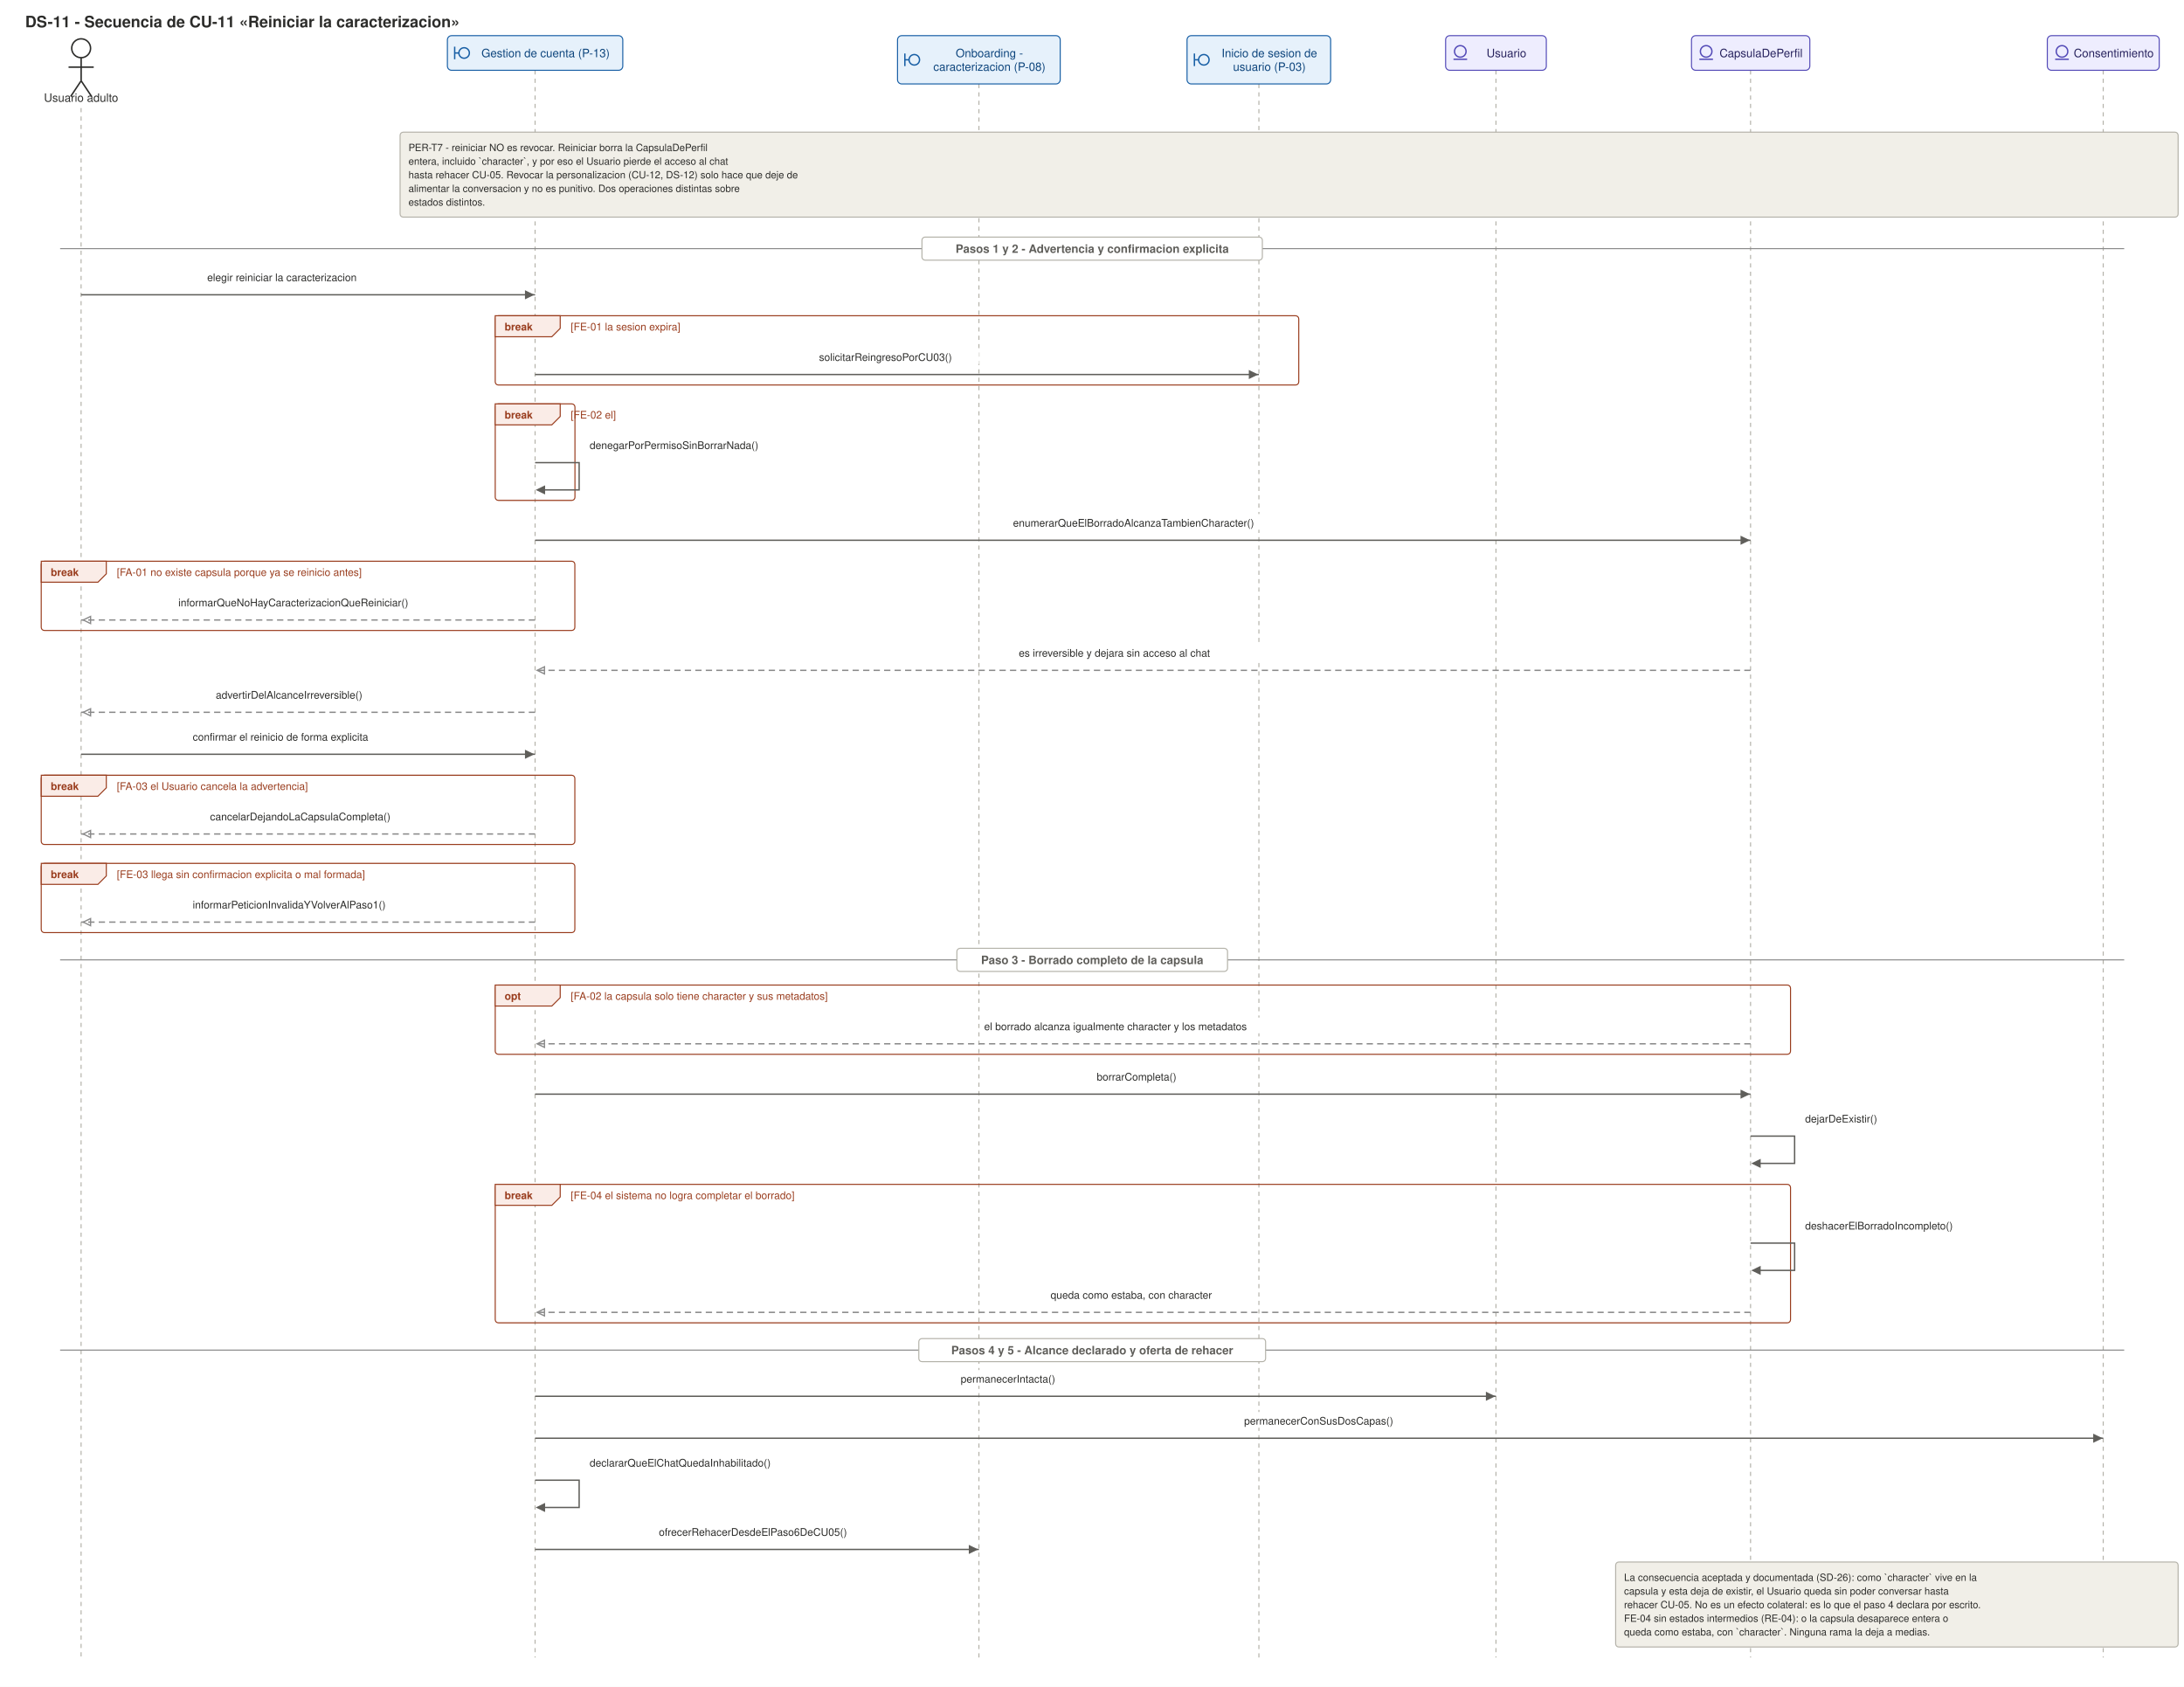
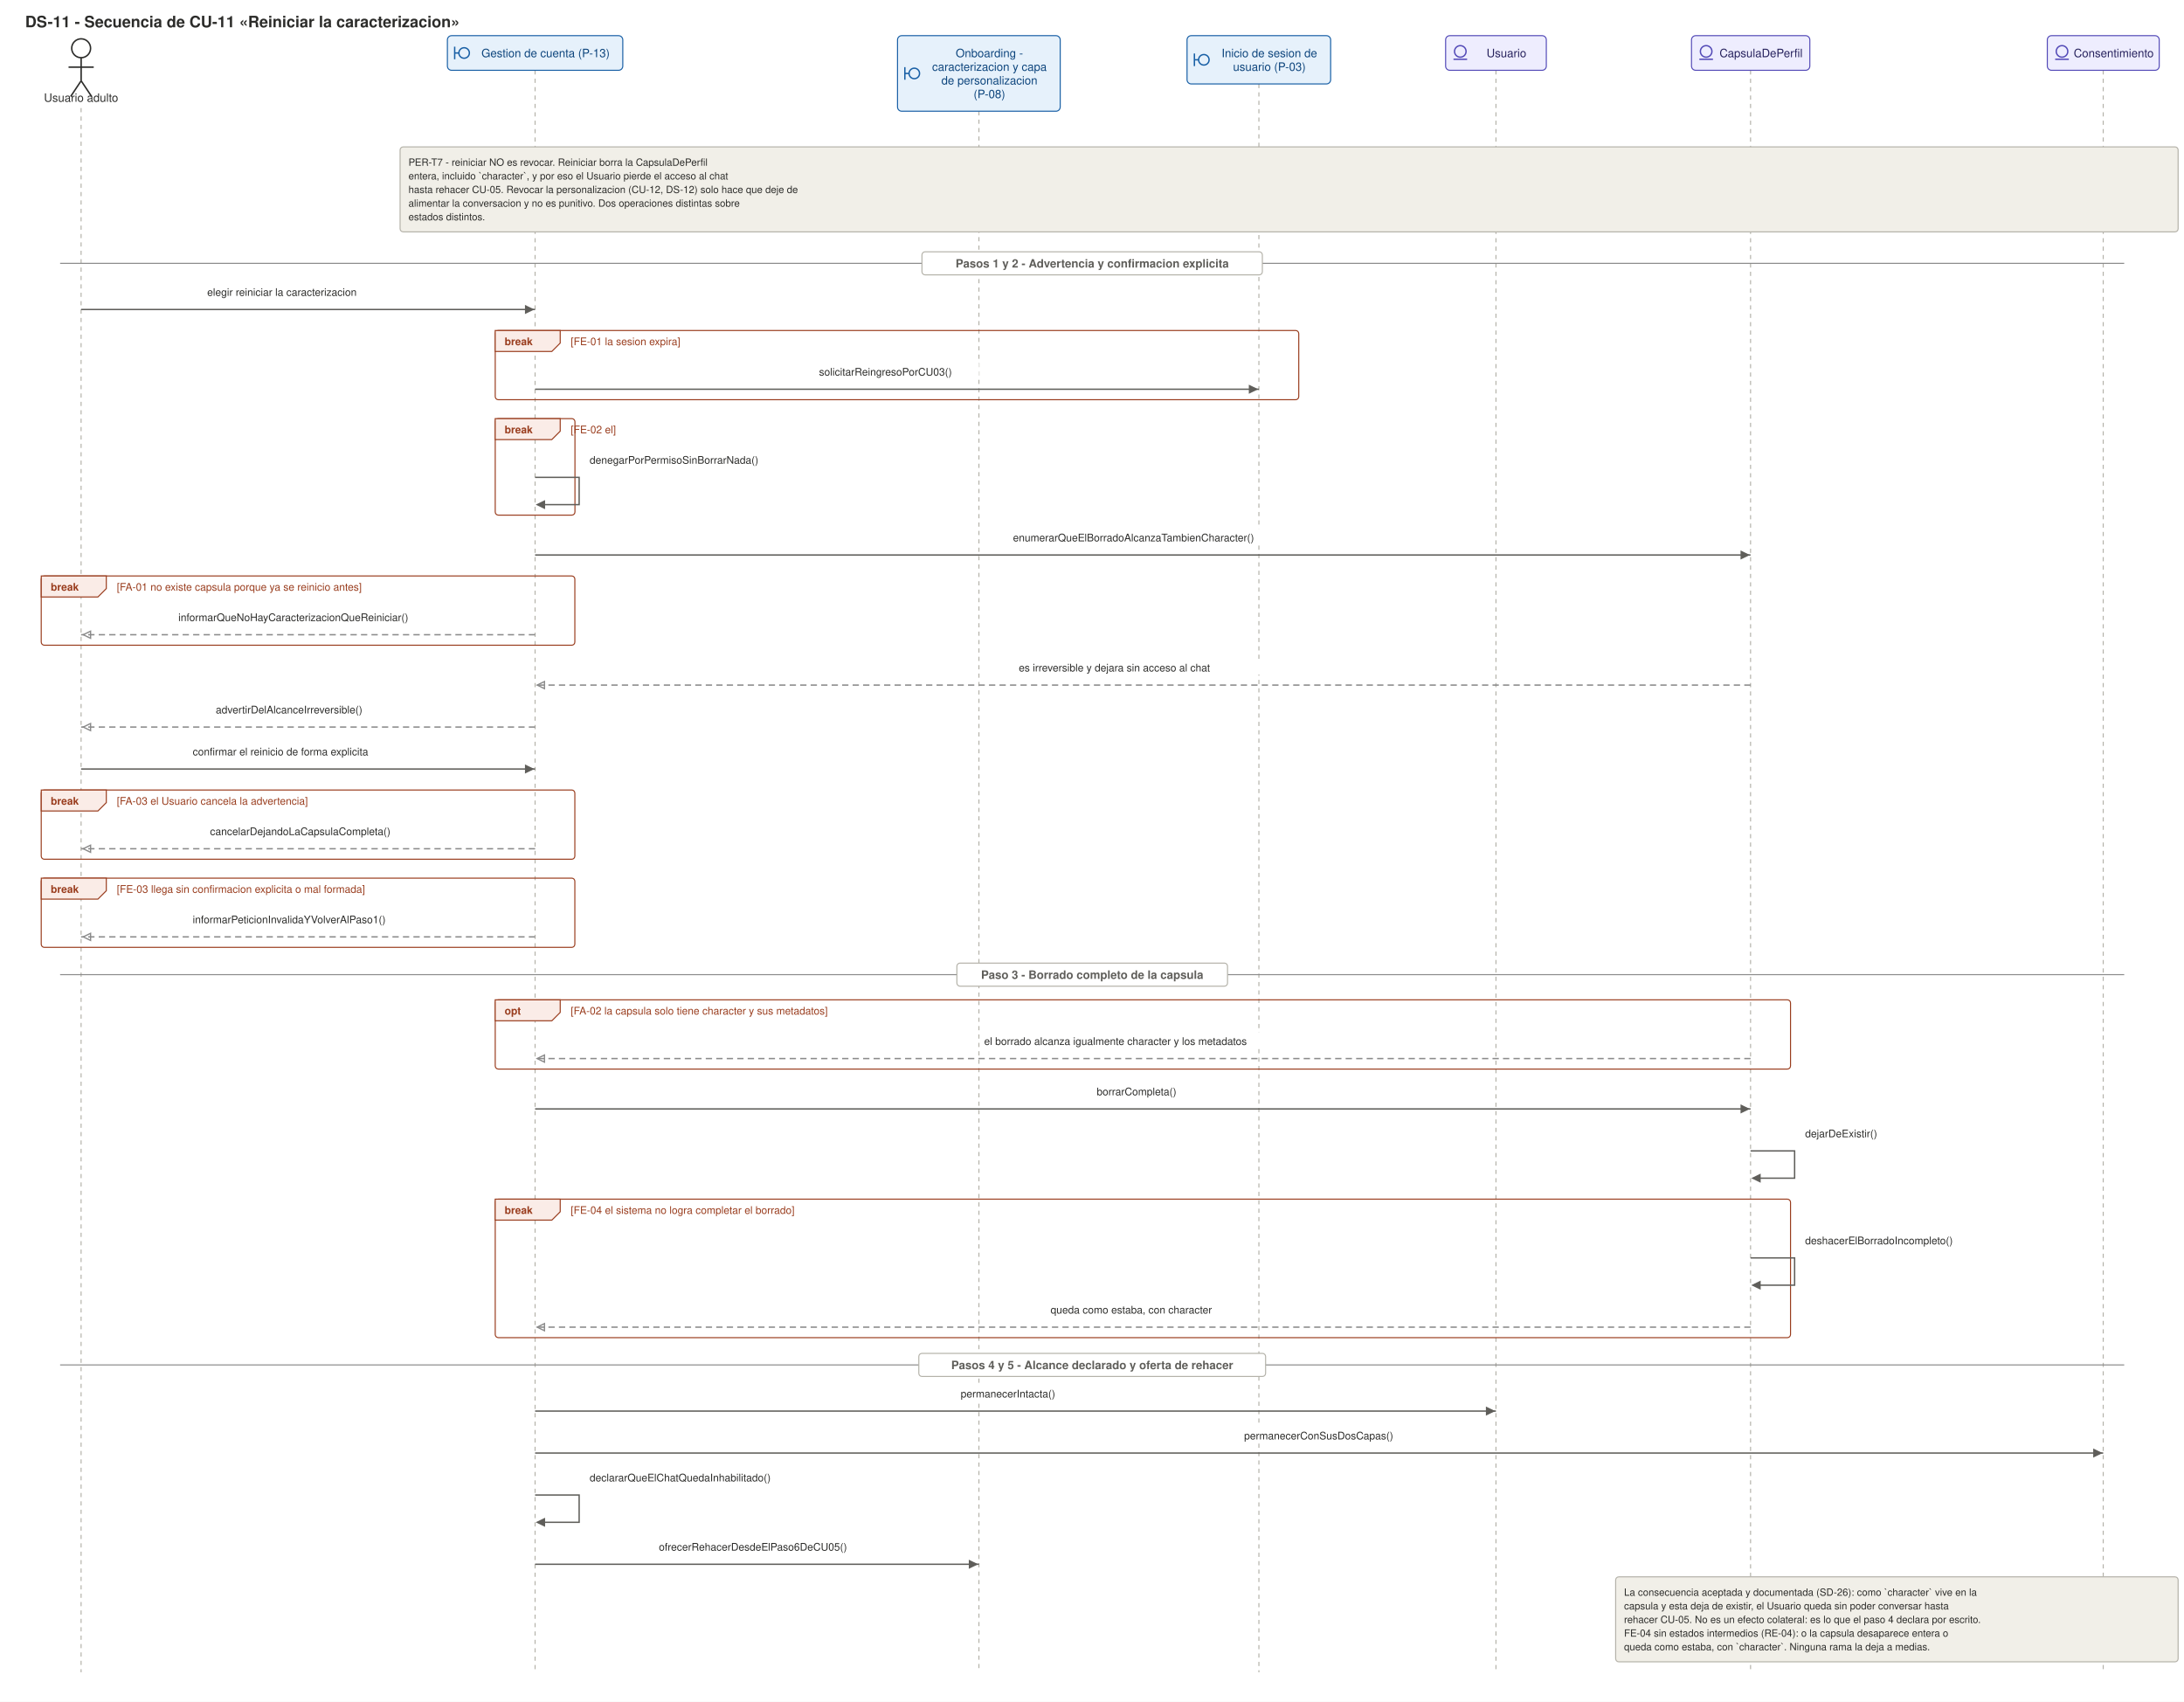
- <svg xmlns="http://www.w3.org/2000/svg" viewBox="0 0 2082 1608" width="2082" height="1608" role="img" aria-labelledby="t d" font-family="Segoe UI, Helvetica, Arial, sans-serif">
-   <rect x="0" y="0" width="2082" height="1608" fill="#FFFFFF" />
+ <svg xmlns="http://www.w3.org/2000/svg" viewBox="0 0 2082 1622" width="2082" height="1622" role="img" aria-labelledby="t d" font-family="Segoe UI, Helvetica, Arial, sans-serif">
+   <rect x="0" y="0" width="2082" height="1622" fill="#FFFFFF" />
  <text x="24" y="26" font-size="15" font-weight="600" fill="#2C2C2A">DS-11 - Secuencia de CU-11 «Reiniciar la caracterizacion»</text>
-   <line x1="77.3" y1="103.0" x2="77.3" y2="1580.0" stroke="#B4B2A9" stroke-width="1" stroke-dasharray="4 4" />
-   <line x1="510.1" y1="67.0" x2="510.1" y2="1580.0" stroke="#B4B2A9" stroke-width="1" stroke-dasharray="4 4" />
-   <line x1="933.2" y1="80.0" x2="933.2" y2="1580.0" stroke="#B4B2A9" stroke-width="1" stroke-dasharray="4 4" />
-   <line x1="1200.1" y1="80.0" x2="1200.1" y2="1580.0" stroke="#B4B2A9" stroke-width="1" stroke-dasharray="4 4" />
-   <line x1="1426.1" y1="67.0" x2="1426.1" y2="1580.0" stroke="#B4B2A9" stroke-width="1" stroke-dasharray="4 4" />
-   <line x1="1668.8" y1="67.0" x2="1668.8" y2="1580.0" stroke="#B4B2A9" stroke-width="1" stroke-dasharray="4 4" />
-   <line x1="2005.0" y1="67.0" x2="2005.0" y2="1580.0" stroke="#B4B2A9" stroke-width="1" stroke-dasharray="4 4" />
-   <rect x="472.1" y="301.0" width="766.0" height="66.0" fill="none" stroke="#993C1D" stroke-width="1" rx="3" />
-   <polygon points="472.05,301 534.05,301 534.05,313 526.05,321 472.05,321" fill="#FAECE7" stroke="#993C1D" stroke-width="1" />
-   <text x="481.05" y="315" font-size="10" font-weight="600" fill="#993C1D">break</text>
-   <text x="544.05" y="315" font-size="10" fill="#993C1D">[FE-01 la sesion expira]</text>
-   <rect x="472.1" y="385.0" width="76.0" height="92.0" fill="none" stroke="#993C1D" stroke-width="1" rx="3" />
-   <polygon points="472.05,385 534.05,385 534.05,397 526.05,405 472.05,405" fill="#FAECE7" stroke="#993C1D" stroke-width="1" />
-   <text x="481.05" y="399" font-size="10" font-weight="600" fill="#993C1D">break</text>
-   <text x="544.05" y="399" font-size="10" fill="#993C1D">[FE-02 el]</text>
-   <rect x="39.3" y="535.0" width="508.7" height="66.0" fill="none" stroke="#993C1D" stroke-width="1" rx="3" />
-   <polygon points="39.35,535 101.35,535 101.35,547 93.35,555 39.35,555" fill="#FAECE7" stroke="#993C1D" stroke-width="1" />
-   <text x="48.35" y="549" font-size="10" font-weight="600" fill="#993C1D">break</text>
-   <text x="111.35" y="549" font-size="10" fill="#993C1D">[FA-01 no existe capsula porque ya se reinicio antes]</text>
-   <rect x="39.3" y="739.0" width="508.7" height="66.0" fill="none" stroke="#993C1D" stroke-width="1" rx="3" />
-   <polygon points="39.35,739 101.35,739 101.35,751 93.35,759 39.35,759" fill="#FAECE7" stroke="#993C1D" stroke-width="1" />
-   <text x="48.35" y="753" font-size="10" font-weight="600" fill="#993C1D">break</text>
-   <text x="111.35" y="753" font-size="10" fill="#993C1D">[FA-03 el Usuario cancela la advertencia]</text>
-   <rect x="39.3" y="823.0" width="508.7" height="66.0" fill="none" stroke="#993C1D" stroke-width="1" rx="3" />
-   <polygon points="39.35,823 101.35,823 101.35,835 93.35,843 39.35,843" fill="#FAECE7" stroke="#993C1D" stroke-width="1" />
-   <text x="48.35" y="837" font-size="10" font-weight="600" fill="#993C1D">break</text>
-   <text x="111.35" y="837" font-size="10" fill="#993C1D">[FE-03 llega sin confirmacion explicita o mal formada]</text>
-   <rect x="472.1" y="939.0" width="1234.8" height="66.0" fill="none" stroke="#993C1D" stroke-width="1" rx="3" />
-   <polygon points="472.05,939 534.05,939 534.05,951 526.05,959 472.05,959" fill="#FAECE7" stroke="#993C1D" stroke-width="1" />
-   <text x="481.05" y="953" font-size="10" font-weight="600" fill="#993C1D">opt</text>
-   <text x="544.05" y="953" font-size="10" fill="#993C1D">[FA-02 la capsula solo tiene character y sus metadatos]</text>
-   <rect x="472.1" y="1129.0" width="1234.8" height="132.0" fill="none" stroke="#993C1D" stroke-width="1" rx="3" />
-   <polygon points="472.05,1129 534.05,1129 534.05,1141 526.05,1149 472.05,1149" fill="#FAECE7" stroke="#993C1D" stroke-width="1" />
-   <text x="481.05" y="1143" font-size="10" font-weight="600" fill="#993C1D">break</text>
-   <text x="544.05" y="1143" font-size="10" fill="#993C1D">[FE-04 el sistema no logra completar el borrado]</text>
-   <line x1="57.3" y1="237.0" x2="2025.0" y2="237.0" stroke="#8a8a8a" stroke-width="1" />
-   <rect x="878.9" y="226.0" width="324.5" height="22" rx="3" fill="#FFFFFF" stroke="#B4B2A9" stroke-width="1" />
-   <text x="1041.2" y="241.0" font-size="11" font-weight="600" text-anchor="middle" fill="#5F5E5A">Pasos 1 y 2 - Advertencia y confirmacion explicita</text>
-   <line x1="57.3" y1="915.0" x2="2025.0" y2="915.0" stroke="#8a8a8a" stroke-width="1" />
-   <rect x="912.2" y="904.0" width="258.0" height="22" rx="3" fill="#FFFFFF" stroke="#B4B2A9" stroke-width="1" />
-   <text x="1041.2" y="919.0" font-size="11" font-weight="600" text-anchor="middle" fill="#5F5E5A">Paso 3 - Borrado completo de la capsula</text>
-   <line x1="57.3" y1="1287.0" x2="2025.0" y2="1287.0" stroke="#8a8a8a" stroke-width="1" />
-   <rect x="875.9" y="1276.0" width="330.6" height="22" rx="3" fill="#FFFFFF" stroke="#B4B2A9" stroke-width="1" />
-   <text x="1041.2" y="1291.0" font-size="11" font-weight="600" text-anchor="middle" fill="#5F5E5A">Pasos 4 y 5 - Alcance declarado y oferta de rehacer</text>
-   <line x1="77.3" y1="281.0" x2="510.1" y2="281.0" stroke="#5F5E5A" stroke-width="1.3" />
-   <polygon points="508.05,281 501.05,277.6 501.05,284.4" fill="#5F5E5A" stroke="#5F5E5A" stroke-width="1.2" />
-   <rect x="193.5" y="256.0" width="200.5" height="15.0" fill="#FFFFFF" />
-   <text x="197.5" y="268.0" font-size="10" fill="#2C2C2A">elegir reiniciar la caracterizacion</text>
-   <line x1="510.1" y1="357.0" x2="1200.1" y2="357.0" stroke="#5F5E5A" stroke-width="1.3" />
-   <polygon points="1198.1,357 1191.1,353.6 1191.1,360.4" fill="#5F5E5A" stroke="#5F5E5A" stroke-width="1.2" />
-   <rect x="776.8" y="332.0" width="156.5" height="15.0" fill="#FFFFFF" />
-   <text x="780.8" y="344.0" font-size="10" fill="#2C2C2A">solicitarReingresoPorCU03()</text>
-   <polyline points="510.1,441.0 552.1,441.0 552.1,467.0 519.1,467.0" fill="none" stroke="#5F5E5A" stroke-width="1.3" />
-   <polygon points="512.05,467 519.05,463.6 519.05,470.4" fill="#5F5E5A" stroke="#5F5E5A" stroke-width="1.2" />
-   <rect x="558.1" y="416.0" width="184.0" height="15.0" fill="#FFFFFF" />
-   <text x="562.1" y="428.0" font-size="10" fill="#2C2C2A">denegarPorPermisoSinBorrarNada()</text>
-   <line x1="510.1" y1="515.0" x2="1668.8" y2="515.0" stroke="#5F5E5A" stroke-width="1.3" />
-   <polygon points="1666.85,515 1659.85,511.6 1659.85,518.4" fill="#5F5E5A" stroke="#5F5E5A" stroke-width="1.2" />
-   <rect x="961.7" y="490.0" width="255.5" height="15.0" fill="#FFFFFF" />
-   <text x="965.7" y="502.0" font-size="10" fill="#2C2C2A">enumerarQueElBorradoAlcanzaTambienCharacter()</text>
-   <line x1="510.1" y1="591.0" x2="77.3" y2="591.0" stroke="#8a8a8a" stroke-width="1.3" stroke-dasharray="6 4" />
-   <polygon points="79.35,591 86.35,587.6 86.35,594.4" fill="none" stroke="#8a8a8a" stroke-width="1.2" />
-   <rect x="166.0" y="566.0" width="255.5" height="15.0" fill="#FFFFFF" />
-   <text x="170.0" y="578.0" font-size="10" fill="#2C2C2A">informarQueNoHayCaracterizacionQueReiniciar()</text>
-   <line x1="1668.8" y1="639.0" x2="510.1" y2="639.0" stroke="#8a8a8a" stroke-width="1.3" stroke-dasharray="6 4" />
-   <polygon points="512.05,639 519.05,635.6 519.05,642.4" fill="none" stroke="#8a8a8a" stroke-width="1.2" />
-   <rect x="967.2" y="614.0" width="244.5" height="15.0" fill="#FFFFFF" />
-   <text x="971.2" y="626.0" font-size="10" fill="#2C2C2A">es irreversible y dejara sin acceso al chat</text>
-   <line x1="510.1" y1="679.0" x2="77.3" y2="679.0" stroke="#8a8a8a" stroke-width="1.3" stroke-dasharray="6 4" />
-   <polygon points="79.35,679 86.35,675.6 86.35,682.4" fill="none" stroke="#8a8a8a" stroke-width="1.2" />
-   <rect x="201.7" y="654.0" width="184.0" height="15.0" fill="#FFFFFF" />
-   <text x="205.7" y="666.0" font-size="10" fill="#2C2C2A">advertirDelAlcanceIrreversible()</text>
-   <line x1="77.3" y1="719.0" x2="510.1" y2="719.0" stroke="#5F5E5A" stroke-width="1.3" />
-   <polygon points="508.05,719 501.05,715.6 501.05,722.4" fill="#5F5E5A" stroke="#5F5E5A" stroke-width="1.2" />
-   <rect x="179.7" y="694.0" width="228.0" height="15.0" fill="#FFFFFF" />
-   <text x="183.7" y="706.0" font-size="10" fill="#2C2C2A">confirmar el reinicio de forma explicita</text>
-   <line x1="510.1" y1="795.0" x2="77.3" y2="795.0" stroke="#8a8a8a" stroke-width="1.3" stroke-dasharray="6 4" />
-   <polygon points="79.35,795 86.35,791.6 86.35,798.4" fill="none" stroke="#8a8a8a" stroke-width="1.2" />
-   <rect x="196.2" y="770.0" width="195.0" height="15.0" fill="#FFFFFF" />
-   <text x="200.2" y="782.0" font-size="10" fill="#2C2C2A">cancelarDejandoLaCapsulaCompleta()</text>
-   <line x1="510.1" y1="879.0" x2="77.3" y2="879.0" stroke="#8a8a8a" stroke-width="1.3" stroke-dasharray="6 4" />
-   <polygon points="79.35,879 86.35,875.6 86.35,882.4" fill="none" stroke="#8a8a8a" stroke-width="1.2" />
-   <rect x="179.7" y="854.0" width="228.0" height="15.0" fill="#FFFFFF" />
-   <text x="183.7" y="866.0" font-size="10" fill="#2C2C2A">informarPeticionInvalidaYVolverAlPaso1()</text>
-   <line x1="1668.8" y1="995.0" x2="510.1" y2="995.0" stroke="#8a8a8a" stroke-width="1.3" stroke-dasharray="6 4" />
-   <polygon points="512.05,995 519.05,991.6 519.05,998.4" fill="none" stroke="#8a8a8a" stroke-width="1.2" />
-   <rect x="934.2" y="970.0" width="310.5" height="15.0" fill="#FFFFFF" />
-   <text x="938.2" y="982.0" font-size="10" fill="#2C2C2A">el borrado alcanza igualmente character y los metadatos</text>
-   <line x1="510.1" y1="1043.0" x2="1668.8" y2="1043.0" stroke="#5F5E5A" stroke-width="1.3" />
-   <polygon points="1666.85,1043 1659.85,1039.6 1659.85,1046.4" fill="#5F5E5A" stroke="#5F5E5A" stroke-width="1.2" />
-   <rect x="1041.5" y="1018.0" width="96.0" height="15.0" fill="#FFFFFF" />
-   <text x="1045.5" y="1030.0" font-size="10" fill="#2C2C2A">borrarCompleta()</text>
-   <polyline points="1668.8,1083.0 1710.8,1083.0 1710.8,1109.0 1677.8,1109.0" fill="none" stroke="#5F5E5A" stroke-width="1.3" />
-   <polygon points="1670.85,1109 1677.85,1105.6 1677.85,1112.4" fill="#5F5E5A" stroke="#5F5E5A" stroke-width="1.2" />
-   <rect x="1716.8" y="1058.0" width="96.0" height="15.0" fill="#FFFFFF" />
-   <text x="1720.8" y="1070.0" font-size="10" fill="#2C2C2A">dejarDeExistir()</text>
-   <polyline points="1668.8,1185.0 1710.8,1185.0 1710.8,1211.0 1677.8,1211.0" fill="none" stroke="#5F5E5A" stroke-width="1.3" />
-   <polygon points="1670.85,1211 1677.85,1207.6 1677.85,1214.4" fill="#5F5E5A" stroke="#5F5E5A" stroke-width="1.2" />
-   <rect x="1716.8" y="1160.0" width="167.5" height="15.0" fill="#FFFFFF" />
-   <text x="1720.8" y="1172.0" font-size="10" fill="#2C2C2A">deshacerElBorradoIncompleto()</text>
-   <line x1="1668.8" y1="1251.0" x2="510.1" y2="1251.0" stroke="#8a8a8a" stroke-width="1.3" stroke-dasharray="6 4" />
-   <polygon points="512.05,1251 519.05,1247.6 519.05,1254.4" fill="none" stroke="#8a8a8a" stroke-width="1.2" />
-   <rect x="997.5" y="1226.0" width="184.0" height="15.0" fill="#FFFFFF" />
-   <text x="1001.5" y="1238.0" font-size="10" fill="#2C2C2A">queda como estaba, con character</text>
-   <line x1="510.1" y1="1331.0" x2="1426.1" y2="1331.0" stroke="#5F5E5A" stroke-width="1.3" />
-   <polygon points="1424.1,1331 1417.1,1327.6 1417.1,1334.4" fill="#5F5E5A" stroke="#5F5E5A" stroke-width="1.2" />
-   <rect x="911.8" y="1306.0" width="112.5" height="15.0" fill="#FFFFFF" />
-   <text x="915.8" y="1318.0" font-size="10" fill="#2C2C2A">permanecerIntacta()</text>
-   <line x1="510.1" y1="1371.0" x2="2005.0" y2="1371.0" stroke="#5F5E5A" stroke-width="1.3" />
-   <polygon points="2003.05,1371 1996.05,1367.6 1996.05,1374.4" fill="#5F5E5A" stroke="#5F5E5A" stroke-width="1.2" />
-   <rect x="1182.0" y="1346.0" width="151.0" height="15.0" fill="#FFFFFF" />
-   <text x="1186.0" y="1358.0" font-size="10" fill="#2C2C2A">permanecerConSusDosCapas()</text>
-   <polyline points="510.1,1411.0 552.1,1411.0 552.1,1437.0 519.1,1437.0" fill="none" stroke="#5F5E5A" stroke-width="1.3" />
-   <polygon points="512.05,1437 519.05,1433.6 519.05,1440.4" fill="#5F5E5A" stroke="#5F5E5A" stroke-width="1.2" />
-   <rect x="558.1" y="1386.0" width="206.0" height="15.0" fill="#FFFFFF" />
-   <text x="562.1" y="1398.0" font-size="10" fill="#2C2C2A">declararQueElChatQuedaInhabilitado()</text>
-   <line x1="510.1" y1="1477.0" x2="933.2" y2="1477.0" stroke="#5F5E5A" stroke-width="1.3" />
-   <polygon points="931.15,1477 924.15,1473.6 924.15,1480.4" fill="#5F5E5A" stroke="#5F5E5A" stroke-width="1.2" />
-   <rect x="624.1" y="1452.0" width="195.0" height="15.0" fill="#FFFFFF" />
-   <text x="628.1" y="1464.0" font-size="10" fill="#2C2C2A">ofrecerRehacerDesdeElPaso6DeCU05()</text>
-   <rect x="381.4" y="126.0" width="1695.0" height="81.0" fill="#F1EFE8" stroke="#B4B2A9" stroke-width="1" rx="3" />
-   <text x="389.4" y="144.0" font-size="9.5" fill="#2C2C2A">PER-T7 - reiniciar NO es revocar. Reiniciar borra la CapsulaDePerfil</text>
-   <text x="389.4" y="157.0" font-size="9.5" fill="#2C2C2A">entera, incluido `character`, y por eso el Usuario pierde el acceso al chat</text>
-   <text x="389.4" y="170.0" font-size="9.5" fill="#2C2C2A">hasta rehacer CU-05. Revocar la personalizacion (CU-12, DS-12) solo hace que deje de</text>
-   <text x="389.4" y="183.0" font-size="9.5" fill="#2C2C2A">alimentar la conversacion y no es punitivo. Dos operaciones distintas sobre</text>
-   <text x="389.4" y="196.0" font-size="9.5" fill="#2C2C2A">estados distintos.</text>
-   <rect x="1540.2" y="1489.0" width="536.2" height="81.0" fill="#F1EFE8" stroke="#B4B2A9" stroke-width="1" rx="3" />
-   <text x="1548.2" y="1507.0" font-size="9.5" fill="#2C2C2A">La consecuencia aceptada y documentada (SD-26): como `character` vive en la</text>
-   <text x="1548.2" y="1520.0" font-size="9.5" fill="#2C2C2A">capsula y esta deja de existir, el Usuario queda sin poder conversar hasta</text>
-   <text x="1548.2" y="1533.0" font-size="9.5" fill="#2C2C2A">rehacer CU-05. No es un efecto colateral: es lo que el paso 4 declara por escrito.</text>
-   <text x="1548.2" y="1546.0" font-size="9.5" fill="#2C2C2A">FE-04 sin estados intermedios (RE-04): o la capsula desaparece entera o</text>
-   <text x="1548.2" y="1559.0" font-size="9.5" fill="#2C2C2A">queda como estaba, con `character`. Ninguna rama la deja a medias.</text>
+   <line x1="77.3" y1="103.0" x2="77.3" y2="1594.0" stroke="#B4B2A9" stroke-width="1" stroke-dasharray="4 4" />
+   <line x1="510.1" y1="67.0" x2="510.1" y2="1594.0" stroke="#B4B2A9" stroke-width="1" stroke-dasharray="4 4" />
+   <line x1="933.2" y1="106.0" x2="933.2" y2="1594.0" stroke="#B4B2A9" stroke-width="1" stroke-dasharray="4 4" />
+   <line x1="1200.1" y1="80.0" x2="1200.1" y2="1594.0" stroke="#B4B2A9" stroke-width="1" stroke-dasharray="4 4" />
+   <line x1="1426.1" y1="67.0" x2="1426.1" y2="1594.0" stroke="#B4B2A9" stroke-width="1" stroke-dasharray="4 4" />
+   <line x1="1668.8" y1="67.0" x2="1668.8" y2="1594.0" stroke="#B4B2A9" stroke-width="1" stroke-dasharray="4 4" />
+   <line x1="2005.0" y1="67.0" x2="2005.0" y2="1594.0" stroke="#B4B2A9" stroke-width="1" stroke-dasharray="4 4" />
+   <rect x="472.1" y="315.0" width="766.0" height="66.0" fill="none" stroke="#993C1D" stroke-width="1" rx="3" />
+   <polygon points="472.05,315 534.05,315 534.05,327 526.05,335 472.05,335" fill="#FAECE7" stroke="#993C1D" stroke-width="1" />
+   <text x="481.05" y="329" font-size="10" font-weight="600" fill="#993C1D">break</text>
+   <text x="544.05" y="329" font-size="10" fill="#993C1D">[FE-01 la sesion expira]</text>
+   <rect x="472.1" y="399.0" width="76.0" height="92.0" fill="none" stroke="#993C1D" stroke-width="1" rx="3" />
+   <polygon points="472.05,399 534.05,399 534.05,411 526.05,419 472.05,419" fill="#FAECE7" stroke="#993C1D" stroke-width="1" />
+   <text x="481.05" y="413" font-size="10" font-weight="600" fill="#993C1D">break</text>
+   <text x="544.05" y="413" font-size="10" fill="#993C1D">[FE-02 el]</text>
+   <rect x="39.3" y="549.0" width="508.7" height="66.0" fill="none" stroke="#993C1D" stroke-width="1" rx="3" />
+   <polygon points="39.35,549 101.35,549 101.35,561 93.35,569 39.35,569" fill="#FAECE7" stroke="#993C1D" stroke-width="1" />
+   <text x="48.35" y="563" font-size="10" font-weight="600" fill="#993C1D">break</text>
+   <text x="111.35" y="563" font-size="10" fill="#993C1D">[FA-01 no existe capsula porque ya se reinicio antes]</text>
+   <rect x="39.3" y="753.0" width="508.7" height="66.0" fill="none" stroke="#993C1D" stroke-width="1" rx="3" />
+   <polygon points="39.35,753 101.35,753 101.35,765 93.35,773 39.35,773" fill="#FAECE7" stroke="#993C1D" stroke-width="1" />
+   <text x="48.35" y="767" font-size="10" font-weight="600" fill="#993C1D">break</text>
+   <text x="111.35" y="767" font-size="10" fill="#993C1D">[FA-03 el Usuario cancela la advertencia]</text>
+   <rect x="39.3" y="837.0" width="508.7" height="66.0" fill="none" stroke="#993C1D" stroke-width="1" rx="3" />
+   <polygon points="39.35,837 101.35,837 101.35,849 93.35,857 39.35,857" fill="#FAECE7" stroke="#993C1D" stroke-width="1" />
+   <text x="48.35" y="851" font-size="10" font-weight="600" fill="#993C1D">break</text>
+   <text x="111.35" y="851" font-size="10" fill="#993C1D">[FE-03 llega sin confirmacion explicita o mal formada]</text>
+   <rect x="472.1" y="953.0" width="1234.8" height="66.0" fill="none" stroke="#993C1D" stroke-width="1" rx="3" />
+   <polygon points="472.05,953 534.05,953 534.05,965 526.05,973 472.05,973" fill="#FAECE7" stroke="#993C1D" stroke-width="1" />
+   <text x="481.05" y="967" font-size="10" font-weight="600" fill="#993C1D">opt</text>
+   <text x="544.05" y="967" font-size="10" fill="#993C1D">[FA-02 la capsula solo tiene character y sus metadatos]</text>
+   <rect x="472.1" y="1143.0" width="1234.8" height="132.0" fill="none" stroke="#993C1D" stroke-width="1" rx="3" />
+   <polygon points="472.05,1143 534.05,1143 534.05,1155 526.05,1163 472.05,1163" fill="#FAECE7" stroke="#993C1D" stroke-width="1" />
+   <text x="481.05" y="1157" font-size="10" font-weight="600" fill="#993C1D">break</text>
+   <text x="544.05" y="1157" font-size="10" fill="#993C1D">[FE-04 el sistema no logra completar el borrado]</text>
+   <line x1="57.3" y1="251.0" x2="2025.0" y2="251.0" stroke="#8a8a8a" stroke-width="1" />
+   <rect x="878.9" y="240.0" width="324.5" height="22" rx="3" fill="#FFFFFF" stroke="#B4B2A9" stroke-width="1" />
+   <text x="1041.2" y="255.0" font-size="11" font-weight="600" text-anchor="middle" fill="#5F5E5A">Pasos 1 y 2 - Advertencia y confirmacion explicita</text>
+   <line x1="57.3" y1="929.0" x2="2025.0" y2="929.0" stroke="#8a8a8a" stroke-width="1" />
+   <rect x="912.2" y="918.0" width="258.0" height="22" rx="3" fill="#FFFFFF" stroke="#B4B2A9" stroke-width="1" />
+   <text x="1041.2" y="933.0" font-size="11" font-weight="600" text-anchor="middle" fill="#5F5E5A">Paso 3 - Borrado completo de la capsula</text>
+   <line x1="57.3" y1="1301.0" x2="2025.0" y2="1301.0" stroke="#8a8a8a" stroke-width="1" />
+   <rect x="875.9" y="1290.0" width="330.6" height="22" rx="3" fill="#FFFFFF" stroke="#B4B2A9" stroke-width="1" />
+   <text x="1041.2" y="1305.0" font-size="11" font-weight="600" text-anchor="middle" fill="#5F5E5A">Pasos 4 y 5 - Alcance declarado y oferta de rehacer</text>
+   <line x1="77.3" y1="295.0" x2="510.1" y2="295.0" stroke="#5F5E5A" stroke-width="1.3" />
+   <polygon points="508.05,295 501.05,291.6 501.05,298.4" fill="#5F5E5A" stroke="#5F5E5A" stroke-width="1.2" />
+   <rect x="193.5" y="270.0" width="200.5" height="15.0" fill="#FFFFFF" />
+   <text x="197.5" y="282.0" font-size="10" fill="#2C2C2A">elegir reiniciar la caracterizacion</text>
+   <line x1="510.1" y1="371.0" x2="1200.1" y2="371.0" stroke="#5F5E5A" stroke-width="1.3" />
+   <polygon points="1198.1,371 1191.1,367.6 1191.1,374.4" fill="#5F5E5A" stroke="#5F5E5A" stroke-width="1.2" />
+   <rect x="776.8" y="346.0" width="156.5" height="15.0" fill="#FFFFFF" />
+   <text x="780.8" y="358.0" font-size="10" fill="#2C2C2A">solicitarReingresoPorCU03()</text>
+   <polyline points="510.1,455.0 552.1,455.0 552.1,481.0 519.1,481.0" fill="none" stroke="#5F5E5A" stroke-width="1.3" />
+   <polygon points="512.05,481 519.05,477.6 519.05,484.4" fill="#5F5E5A" stroke="#5F5E5A" stroke-width="1.2" />
+   <rect x="558.1" y="430.0" width="184.0" height="15.0" fill="#FFFFFF" />
+   <text x="562.1" y="442.0" font-size="10" fill="#2C2C2A">denegarPorPermisoSinBorrarNada()</text>
+   <line x1="510.1" y1="529.0" x2="1668.8" y2="529.0" stroke="#5F5E5A" stroke-width="1.3" />
+   <polygon points="1666.85,529 1659.85,525.6 1659.85,532.4" fill="#5F5E5A" stroke="#5F5E5A" stroke-width="1.2" />
+   <rect x="961.7" y="504.0" width="255.5" height="15.0" fill="#FFFFFF" />
+   <text x="965.7" y="516.0" font-size="10" fill="#2C2C2A">enumerarQueElBorradoAlcanzaTambienCharacter()</text>
+   <line x1="510.1" y1="605.0" x2="77.3" y2="605.0" stroke="#8a8a8a" stroke-width="1.3" stroke-dasharray="6 4" />
+   <polygon points="79.35,605 86.35,601.6 86.35,608.4" fill="none" stroke="#8a8a8a" stroke-width="1.2" />
+   <rect x="166.0" y="580.0" width="255.5" height="15.0" fill="#FFFFFF" />
+   <text x="170.0" y="592.0" font-size="10" fill="#2C2C2A">informarQueNoHayCaracterizacionQueReiniciar()</text>
+   <line x1="1668.8" y1="653.0" x2="510.1" y2="653.0" stroke="#8a8a8a" stroke-width="1.3" stroke-dasharray="6 4" />
+   <polygon points="512.05,653 519.05,649.6 519.05,656.4" fill="none" stroke="#8a8a8a" stroke-width="1.2" />
+   <rect x="967.2" y="628.0" width="244.5" height="15.0" fill="#FFFFFF" />
+   <text x="971.2" y="640.0" font-size="10" fill="#2C2C2A">es irreversible y dejara sin acceso al chat</text>
+   <line x1="510.1" y1="693.0" x2="77.3" y2="693.0" stroke="#8a8a8a" stroke-width="1.3" stroke-dasharray="6 4" />
+   <polygon points="79.35,693 86.35,689.6 86.35,696.4" fill="none" stroke="#8a8a8a" stroke-width="1.2" />
+   <rect x="201.7" y="668.0" width="184.0" height="15.0" fill="#FFFFFF" />
+   <text x="205.7" y="680.0" font-size="10" fill="#2C2C2A">advertirDelAlcanceIrreversible()</text>
+   <line x1="77.3" y1="733.0" x2="510.1" y2="733.0" stroke="#5F5E5A" stroke-width="1.3" />
+   <polygon points="508.05,733 501.05,729.6 501.05,736.4" fill="#5F5E5A" stroke="#5F5E5A" stroke-width="1.2" />
+   <rect x="179.7" y="708.0" width="228.0" height="15.0" fill="#FFFFFF" />
+   <text x="183.7" y="720.0" font-size="10" fill="#2C2C2A">confirmar el reinicio de forma explicita</text>
+   <line x1="510.1" y1="809.0" x2="77.3" y2="809.0" stroke="#8a8a8a" stroke-width="1.3" stroke-dasharray="6 4" />
+   <polygon points="79.35,809 86.35,805.6 86.35,812.4" fill="none" stroke="#8a8a8a" stroke-width="1.2" />
+   <rect x="196.2" y="784.0" width="195.0" height="15.0" fill="#FFFFFF" />
+   <text x="200.2" y="796.0" font-size="10" fill="#2C2C2A">cancelarDejandoLaCapsulaCompleta()</text>
+   <line x1="510.1" y1="893.0" x2="77.3" y2="893.0" stroke="#8a8a8a" stroke-width="1.3" stroke-dasharray="6 4" />
+   <polygon points="79.35,893 86.35,889.6 86.35,896.4" fill="none" stroke="#8a8a8a" stroke-width="1.2" />
+   <rect x="179.7" y="868.0" width="228.0" height="15.0" fill="#FFFFFF" />
+   <text x="183.7" y="880.0" font-size="10" fill="#2C2C2A">informarPeticionInvalidaYVolverAlPaso1()</text>
+   <line x1="1668.8" y1="1009.0" x2="510.1" y2="1009.0" stroke="#8a8a8a" stroke-width="1.3" stroke-dasharray="6 4" />
+   <polygon points="512.05,1009 519.05,1005.6 519.05,1012.4" fill="none" stroke="#8a8a8a" stroke-width="1.2" />
+   <rect x="934.2" y="984.0" width="310.5" height="15.0" fill="#FFFFFF" />
+   <text x="938.2" y="996.0" font-size="10" fill="#2C2C2A">el borrado alcanza igualmente character y los metadatos</text>
+   <line x1="510.1" y1="1057.0" x2="1668.8" y2="1057.0" stroke="#5F5E5A" stroke-width="1.3" />
+   <polygon points="1666.85,1057 1659.85,1053.6 1659.85,1060.4" fill="#5F5E5A" stroke="#5F5E5A" stroke-width="1.2" />
+   <rect x="1041.5" y="1032.0" width="96.0" height="15.0" fill="#FFFFFF" />
+   <text x="1045.5" y="1044.0" font-size="10" fill="#2C2C2A">borrarCompleta()</text>
+   <polyline points="1668.8,1097.0 1710.8,1097.0 1710.8,1123.0 1677.8,1123.0" fill="none" stroke="#5F5E5A" stroke-width="1.3" />
+   <polygon points="1670.85,1123 1677.85,1119.6 1677.85,1126.4" fill="#5F5E5A" stroke="#5F5E5A" stroke-width="1.2" />
+   <rect x="1716.8" y="1072.0" width="96.0" height="15.0" fill="#FFFFFF" />
+   <text x="1720.8" y="1084.0" font-size="10" fill="#2C2C2A">dejarDeExistir()</text>
+   <polyline points="1668.8,1199.0 1710.8,1199.0 1710.8,1225.0 1677.8,1225.0" fill="none" stroke="#5F5E5A" stroke-width="1.3" />
+   <polygon points="1670.85,1225 1677.85,1221.6 1677.85,1228.4" fill="#5F5E5A" stroke="#5F5E5A" stroke-width="1.2" />
+   <rect x="1716.8" y="1174.0" width="167.5" height="15.0" fill="#FFFFFF" />
+   <text x="1720.8" y="1186.0" font-size="10" fill="#2C2C2A">deshacerElBorradoIncompleto()</text>
+   <line x1="1668.8" y1="1265.0" x2="510.1" y2="1265.0" stroke="#8a8a8a" stroke-width="1.3" stroke-dasharray="6 4" />
+   <polygon points="512.05,1265 519.05,1261.6 519.05,1268.4" fill="none" stroke="#8a8a8a" stroke-width="1.2" />
+   <rect x="997.5" y="1240.0" width="184.0" height="15.0" fill="#FFFFFF" />
+   <text x="1001.5" y="1252.0" font-size="10" fill="#2C2C2A">queda como estaba, con character</text>
+   <line x1="510.1" y1="1345.0" x2="1426.1" y2="1345.0" stroke="#5F5E5A" stroke-width="1.3" />
+   <polygon points="1424.1,1345 1417.1,1341.6 1417.1,1348.4" fill="#5F5E5A" stroke="#5F5E5A" stroke-width="1.2" />
+   <rect x="911.8" y="1320.0" width="112.5" height="15.0" fill="#FFFFFF" />
+   <text x="915.8" y="1332.0" font-size="10" fill="#2C2C2A">permanecerIntacta()</text>
+   <line x1="510.1" y1="1385.0" x2="2005.0" y2="1385.0" stroke="#5F5E5A" stroke-width="1.3" />
+   <polygon points="2003.05,1385 1996.05,1381.6 1996.05,1388.4" fill="#5F5E5A" stroke="#5F5E5A" stroke-width="1.2" />
+   <rect x="1182.0" y="1360.0" width="151.0" height="15.0" fill="#FFFFFF" />
+   <text x="1186.0" y="1372.0" font-size="10" fill="#2C2C2A">permanecerConSusDosCapas()</text>
+   <polyline points="510.1,1425.0 552.1,1425.0 552.1,1451.0 519.1,1451.0" fill="none" stroke="#5F5E5A" stroke-width="1.3" />
+   <polygon points="512.05,1451 519.05,1447.6 519.05,1454.4" fill="#5F5E5A" stroke="#5F5E5A" stroke-width="1.2" />
+   <rect x="558.1" y="1400.0" width="206.0" height="15.0" fill="#FFFFFF" />
+   <text x="562.1" y="1412.0" font-size="10" fill="#2C2C2A">declararQueElChatQuedaInhabilitado()</text>
+   <line x1="510.1" y1="1491.0" x2="933.2" y2="1491.0" stroke="#5F5E5A" stroke-width="1.3" />
+   <polygon points="931.15,1491 924.15,1487.6 924.15,1494.4" fill="#5F5E5A" stroke="#5F5E5A" stroke-width="1.2" />
+   <rect x="624.1" y="1466.0" width="195.0" height="15.0" fill="#FFFFFF" />
+   <text x="628.1" y="1478.0" font-size="10" fill="#2C2C2A">ofrecerRehacerDesdeElPaso6DeCU05()</text>
+   <rect x="381.4" y="140.0" width="1695.0" height="81.0" fill="#F1EFE8" stroke="#B4B2A9" stroke-width="1" rx="3" />
+   <text x="389.4" y="158.0" font-size="9.5" fill="#2C2C2A">PER-T7 - reiniciar NO es revocar. Reiniciar borra la CapsulaDePerfil</text>
+   <text x="389.4" y="171.0" font-size="9.5" fill="#2C2C2A">entera, incluido `character`, y por eso el Usuario pierde el acceso al chat</text>
+   <text x="389.4" y="184.0" font-size="9.5" fill="#2C2C2A">hasta rehacer CU-05. Revocar la personalizacion (CU-12, DS-12) solo hace que deje de</text>
+   <text x="389.4" y="197.0" font-size="9.5" fill="#2C2C2A">alimentar la conversacion y no es punitivo. Dos operaciones distintas sobre</text>
+   <text x="389.4" y="210.0" font-size="9.5" fill="#2C2C2A">estados distintos.</text>
+   <rect x="1540.2" y="1503.0" width="536.2" height="81.0" fill="#F1EFE8" stroke="#B4B2A9" stroke-width="1" rx="3" />
+   <text x="1548.2" y="1521.0" font-size="9.5" fill="#2C2C2A">La consecuencia aceptada y documentada (SD-26): como `character` vive en la</text>
+   <text x="1548.2" y="1534.0" font-size="9.5" fill="#2C2C2A">capsula y esta deja de existir, el Usuario queda sin poder conversar hasta</text>
+   <text x="1548.2" y="1547.0" font-size="9.5" fill="#2C2C2A">rehacer CU-05. No es un efecto colateral: es lo que el paso 4 declara por escrito.</text>
+   <text x="1548.2" y="1560.0" font-size="9.5" fill="#2C2C2A">FE-04 sin estados intermedios (RE-04): o la capsula desaparece entera o</text>
+   <text x="1548.2" y="1573.0" font-size="9.5" fill="#2C2C2A">queda como estaba, con `character`. Ninguna rama la deja a medias.</text>
  <g fill="none" stroke="#2C2C2A" stroke-width="1.4">
    <circle cx="77.35" cy="46" r="9" />
    <line x1="77.35" y1="55" x2="77.35" y2="77" />
    <line x1="65.35" y1="64" x2="89.35" y2="64" />
    <line x1="77.35" y1="77" x2="67.35" y2="92" />
    <line x1="77.35" y1="77" x2="87.35" y2="92" />
  </g>
  <text x="77.3" y="97.0" font-size="11" text-anchor="middle" fill="#2C2C2A">Usuario adulto</text>
  <rect x="426.5" y="34.0" width="167.2" height="33.0" rx="4" fill="#E6F1FB" stroke="#185FA5" stroke-width="1" />
  <g fill="none" stroke="#185FA5" stroke-width="1.3">
    <line x1="433.45" y1="44.5" x2="433.45" y2="56.5" />
    <line x1="433.45" y1="50.5" x2="437.45" y2="50.5" />
    <circle cx="442.45" cy="50.5" r="5" />
  </g>
  <text x="520.1" y="54.5" font-size="11" text-anchor="middle" fill="#0C447C">Gestion de cuenta (P-13)</text>
-   <rect x="855.6" y="34.0" width="155.1" height="46.0" rx="4" fill="#E6F1FB" stroke="#185FA5" stroke-width="1" />
+   <rect x="855.6" y="34.0" width="155.1" height="72.0" rx="4" fill="#E6F1FB" stroke="#185FA5" stroke-width="1" />
  <g fill="none" stroke="#185FA5" stroke-width="1.3">
-     <line x1="862.6" y1="51.0" x2="862.6" y2="63.0" />
-     <line x1="862.6" y1="57.0" x2="866.6" y2="57.0" />
-     <circle cx="871.6" cy="57.0" r="5" />
+     <line x1="862.6" y1="64.0" x2="862.6" y2="76.0" />
+     <line x1="862.6" y1="70.0" x2="866.6" y2="70.0" />
+     <circle cx="871.6" cy="70.0" r="5" />
  </g>
  <text x="943.2" y="54.5" font-size="11" text-anchor="middle" fill="#0C447C">Onboarding -</text>
-   <text x="943.2" y="67.5" font-size="11" text-anchor="middle" fill="#0C447C">caracterizacion (P-08)</text>
+   <text x="943.2" y="67.5" font-size="11" text-anchor="middle" fill="#0C447C">caracterizacion y capa</text>
+   <text x="943.2" y="80.5" font-size="11" text-anchor="middle" fill="#0C447C">de personalizacion</text>
+   <text x="943.2" y="93.5" font-size="11" text-anchor="middle" fill="#0C447C">(P-08)</text>
  <rect x="1131.6" y="34.0" width="136.9" height="46.0" rx="4" fill="#E6F1FB" stroke="#185FA5" stroke-width="1" />
  <g fill="none" stroke="#185FA5" stroke-width="1.3">
    <line x1="1138.625" y1="51.0" x2="1138.625" y2="63.0" />
    <line x1="1138.625" y1="57.0" x2="1142.625" y2="57.0" />
    <circle cx="1147.625" cy="57.0" r="5" />
  </g>
  <text x="1210.1" y="54.5" font-size="11" text-anchor="middle" fill="#0C447C">Inicio de sesion de</text>
  <text x="1210.1" y="67.5" font-size="11" text-anchor="middle" fill="#0C447C">usuario (P-03)</text>
  <rect x="1378.1" y="34.0" width="96.0" height="33.0" rx="4" fill="#EEEDFE" stroke="#534AB7" stroke-width="1" />
  <g fill="none" stroke="#534AB7" stroke-width="1.3">
    <circle cx="1392.1" cy="49.0" r="5.5" />
    <line x1="1385.6" y1="56.5" x2="1398.6" y2="56.5" />
  </g>
  <text x="1436.1" y="54.5" font-size="11" text-anchor="middle" fill="#26215C">Usuario</text>
  <rect x="1612.5" y="34.0" width="112.8" height="33.0" rx="4" fill="#EEEDFE" stroke="#534AB7" stroke-width="1" />
  <g fill="none" stroke="#534AB7" stroke-width="1.3">
    <circle cx="1626.475" cy="49.0" r="5.5" />
    <line x1="1619.975" y1="56.5" x2="1632.975" y2="56.5" />
  </g>
  <text x="1678.8" y="54.5" font-size="11" text-anchor="middle" fill="#26215C">CapsulaDePerfil</text>
  <rect x="1951.7" y="34.0" width="106.7" height="33.0" rx="4" fill="#EEEDFE" stroke="#534AB7" stroke-width="1" />
  <g fill="none" stroke="#534AB7" stroke-width="1.3">
    <circle cx="1965.7" cy="49.0" r="5.5" />
    <line x1="1959.2" y1="56.5" x2="1972.2" y2="56.5" />
  </g>
  <text x="2015.0" y="54.5" font-size="11" text-anchor="middle" fill="#26215C">Consentimiento</text>
</svg>
